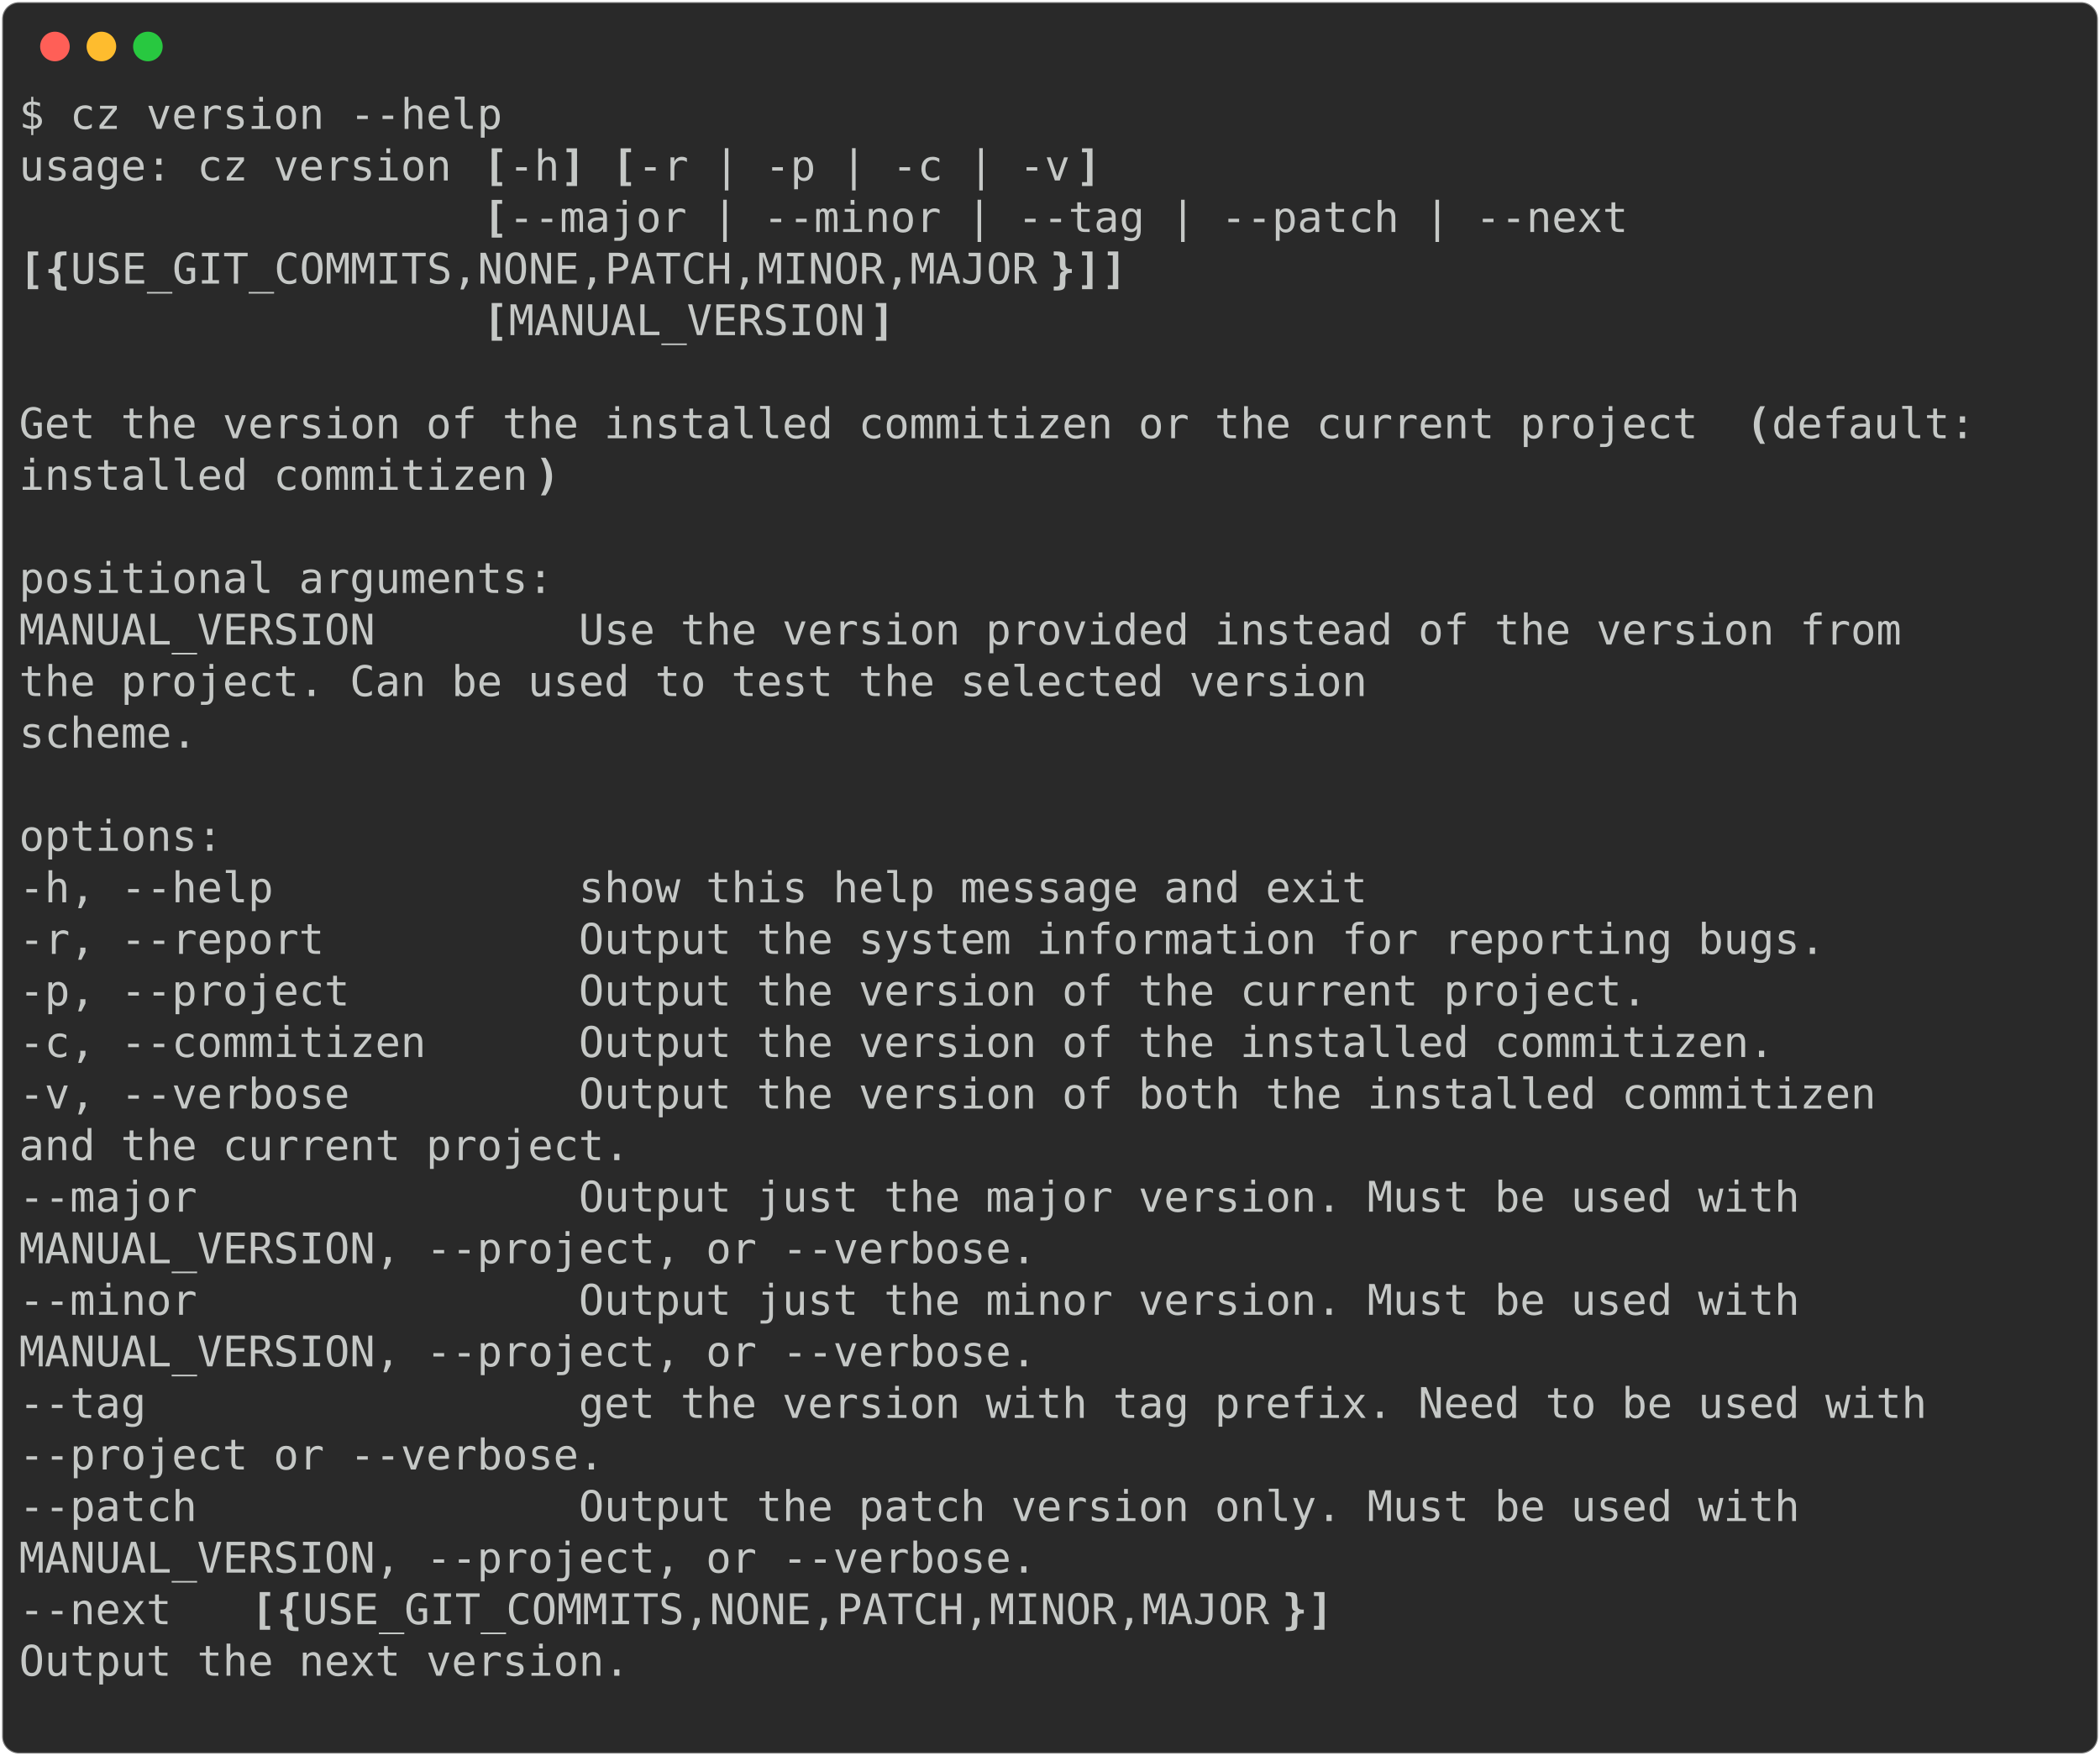
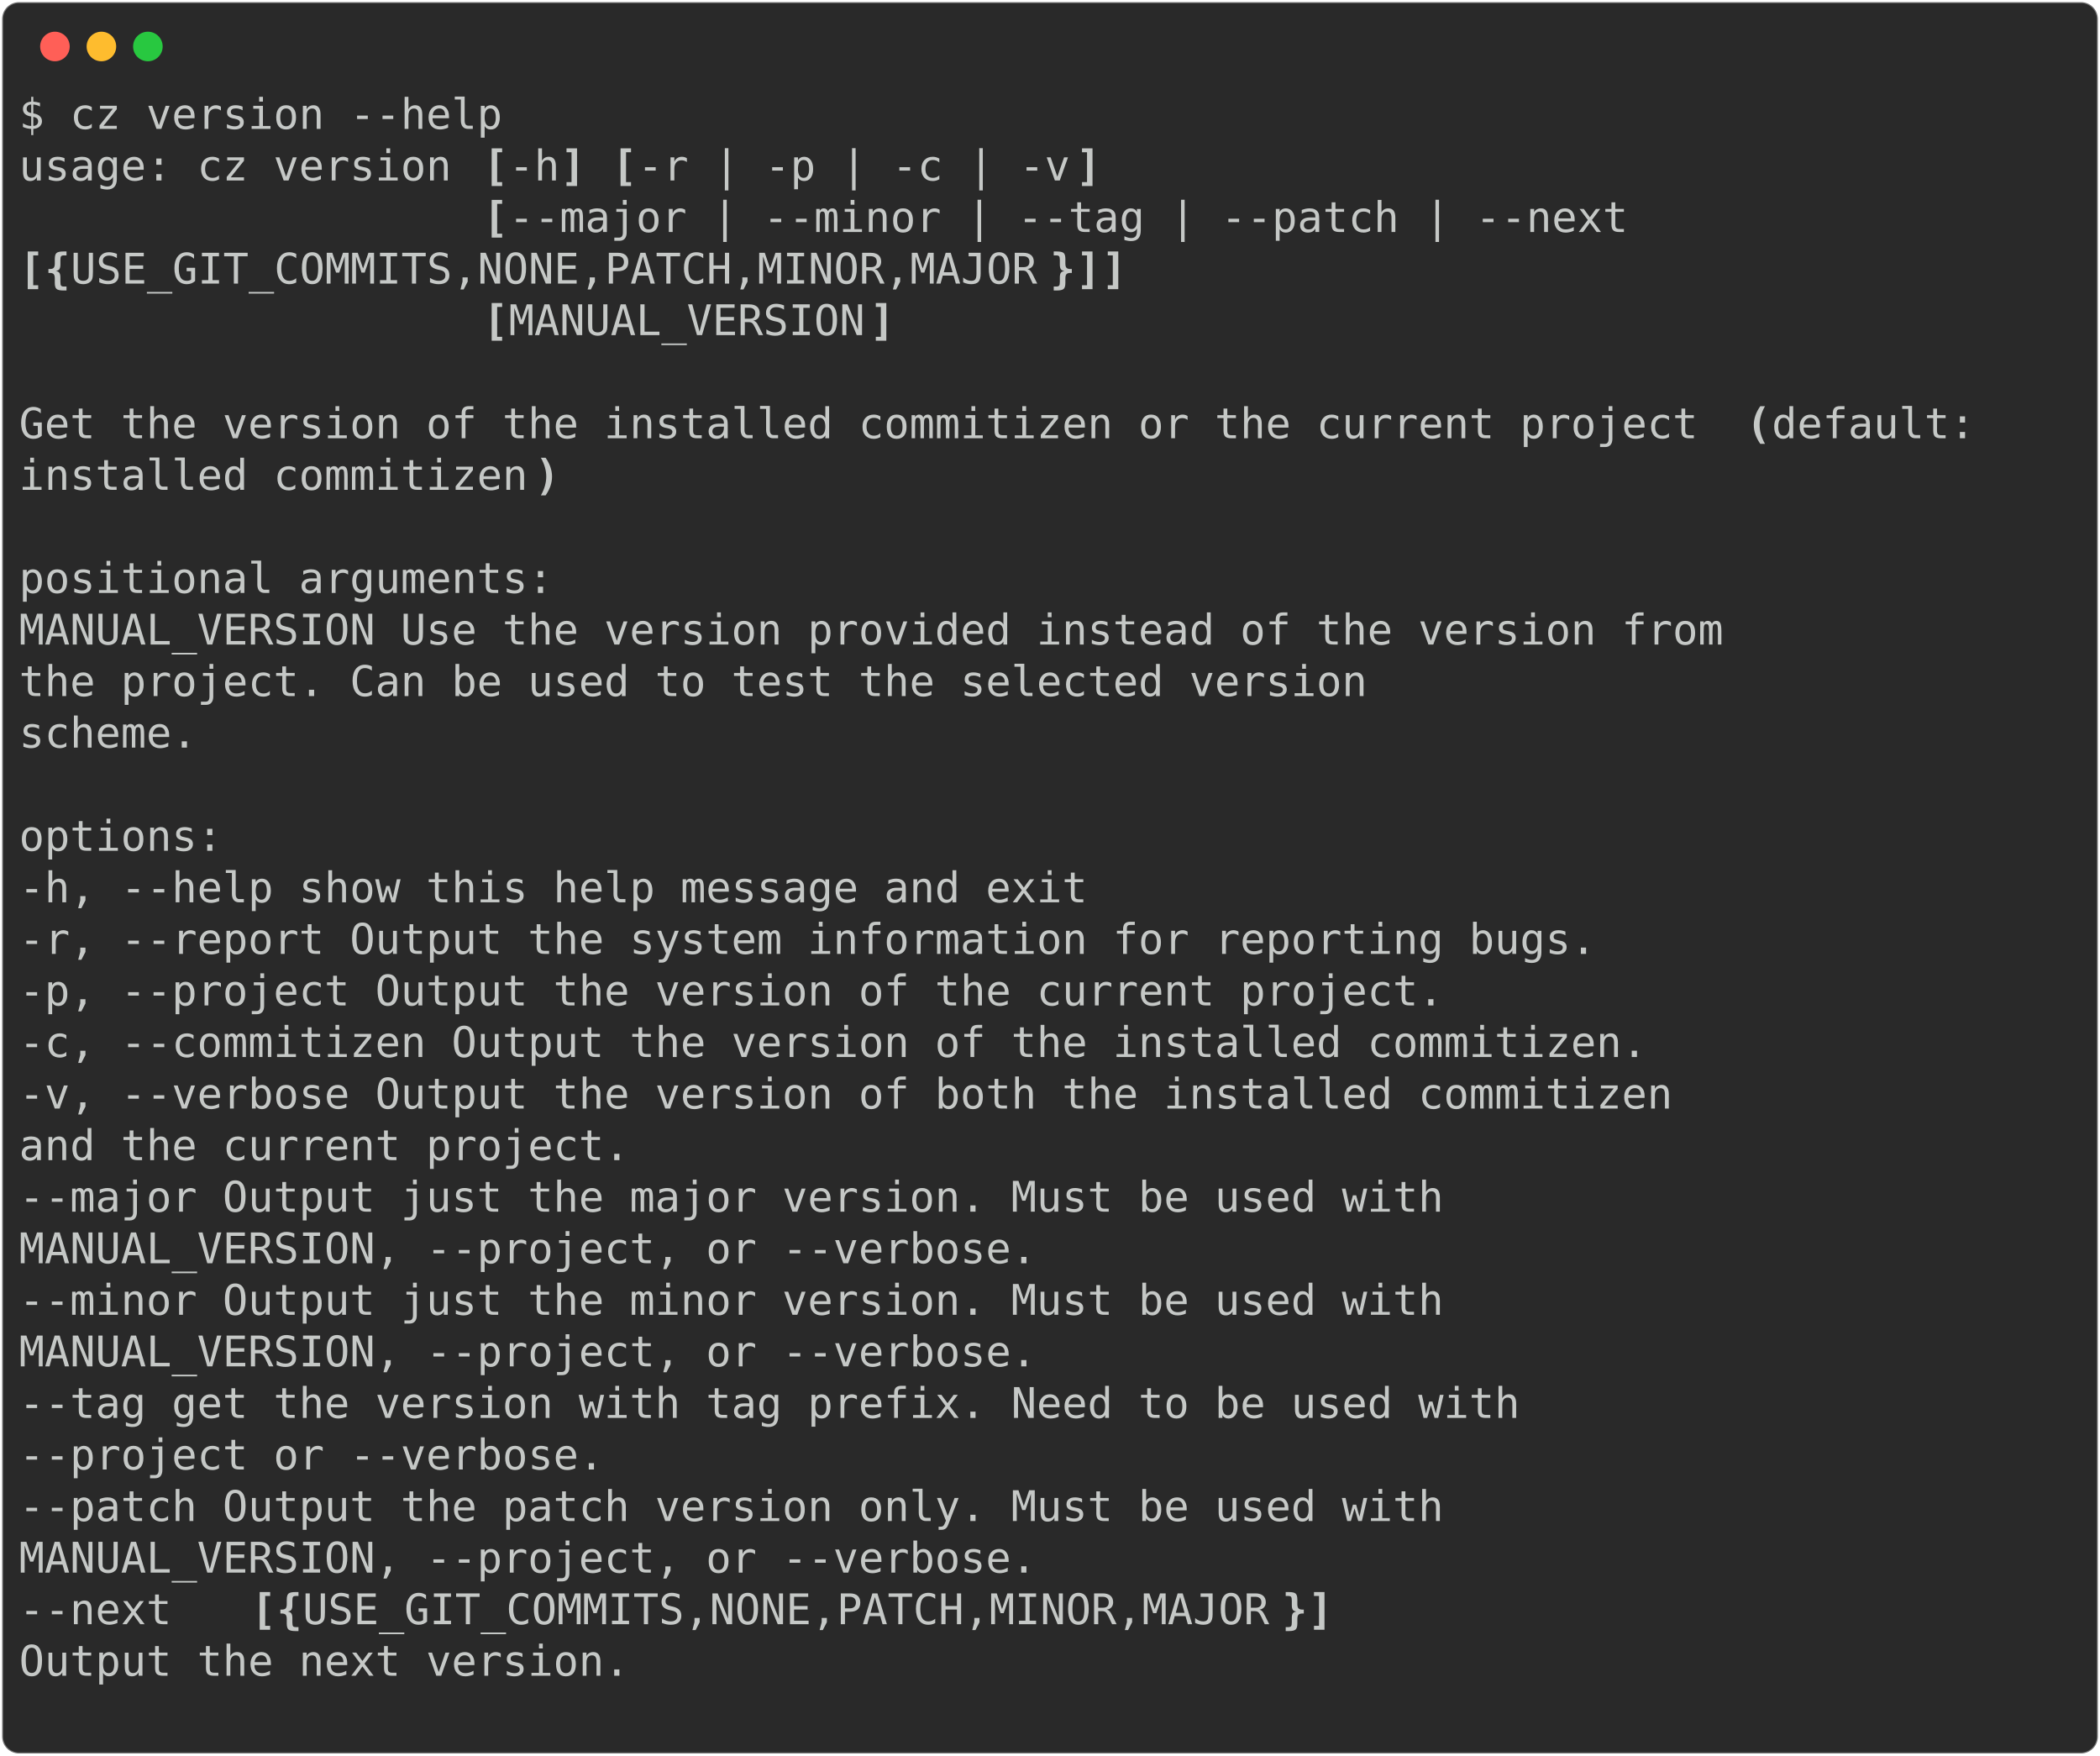
<svg xmlns="http://www.w3.org/2000/svg" class="rich-terminal" viewBox="0 0 994 830.8">
-   <style>
- 
-     @font-face {
-         font-family: "Fira Code";
-         src: local("FiraCode-Regular"),
-                 url("https://cdnjs.cloudflare.com/ajax/libs/firacode/6.2.0/woff2/FiraCode-Regular.woff2") format("woff2"),
-                 url("https://cdnjs.cloudflare.com/ajax/libs/firacode/6.2.0/woff/FiraCode-Regular.woff") format("woff");
-         font-style: normal;
-         font-weight: 400;
-     }
-     @font-face {
-         font-family: "Fira Code";
-         src: local("FiraCode-Bold"),
-                 url("https://cdnjs.cloudflare.com/ajax/libs/firacode/6.2.0/woff2/FiraCode-Bold.woff2") format("woff2"),
-                 url("https://cdnjs.cloudflare.com/ajax/libs/firacode/6.2.0/woff/FiraCode-Bold.woff") format("woff");
-         font-style: bold;
-         font-weight: 700;
-     }
- 
-     .terminal-771281136-matrix {
-         font-family: Fira Code, monospace;
-         font-size: 20px;
-         line-height: 24.4px;
-         font-variant-east-asian: full-width;
-     }
- 
-     .terminal-771281136-title {
-         font-size: 18px;
-         font-weight: bold;
-         font-family: arial;
-     }
- 
-     .terminal-771281136-r1 { fill: #c5c8c6 }
- .terminal-771281136-r2 { fill: #c5c8c6;font-weight: bold }
-     </style>
+   <style>@font-face{font-family:"Fira Code";src:local("FiraCode-Regular"),url(https://cdnjs.cloudflare.com/ajax/libs/firacode/6.2.0/woff2/FiraCode-Regular.woff2) format("woff2"),url(https://cdnjs.cloudflare.com/ajax/libs/firacode/6.2.0/woff/FiraCode-Regular.woff) format("woff");font-style:normal;font-weight:400}@font-face{font-family:"Fira Code";src:local("FiraCode-Bold"),url(https://cdnjs.cloudflare.com/ajax/libs/firacode/6.2.0/woff2/FiraCode-Bold.woff2) format("woff2"),url(https://cdnjs.cloudflare.com/ajax/libs/firacode/6.2.0/woff/FiraCode-Bold.woff) format("woff");font-style:bold;font-weight:700}.terminal-771281136-matrix{font-family:Fira Code,monospace;font-size:20px;line-height:24.4px;font-variant-east-asian:full-width}.terminal-771281136-r1{fill:#c5c8c6}.terminal-771281136-r2{fill:#c5c8c6;font-weight:700}</style>
  <defs>
    <clipPath id="terminal-771281136-clip-terminal">
-       <rect x="0" y="0" width="975.0" height="779.8" />
+       <rect width="975" height="779.8" x="0" y="0" />
    </clipPath>
    <clipPath id="terminal-771281136-line-0">
-       <rect x="0" y="1.5" width="976" height="24.65" />
+       <rect width="976" height="24.65" x="0" y="1.5" />
    </clipPath>
    <clipPath id="terminal-771281136-line-1">
-       <rect x="0" y="25.9" width="976" height="24.65" />
+       <rect width="976" height="24.65" x="0" y="25.9" />
    </clipPath>
    <clipPath id="terminal-771281136-line-2">
-       <rect x="0" y="50.3" width="976" height="24.65" />
+       <rect width="976" height="24.65" x="0" y="50.3" />
    </clipPath>
    <clipPath id="terminal-771281136-line-3">
-       <rect x="0" y="74.7" width="976" height="24.65" />
+       <rect width="976" height="24.65" x="0" y="74.7" />
    </clipPath>
    <clipPath id="terminal-771281136-line-4">
-       <rect x="0" y="99.1" width="976" height="24.65" />
+       <rect width="976" height="24.65" x="0" y="99.1" />
    </clipPath>
    <clipPath id="terminal-771281136-line-5">
-       <rect x="0" y="123.5" width="976" height="24.65" />
+       <rect width="976" height="24.65" x="0" y="123.5" />
    </clipPath>
    <clipPath id="terminal-771281136-line-6">
-       <rect x="0" y="147.9" width="976" height="24.65" />
+       <rect width="976" height="24.65" x="0" y="147.9" />
    </clipPath>
    <clipPath id="terminal-771281136-line-7">
-       <rect x="0" y="172.3" width="976" height="24.65" />
+       <rect width="976" height="24.65" x="0" y="172.3" />
    </clipPath>
    <clipPath id="terminal-771281136-line-8">
-       <rect x="0" y="196.7" width="976" height="24.65" />
+       <rect width="976" height="24.65" x="0" y="196.7" />
    </clipPath>
    <clipPath id="terminal-771281136-line-9">
-       <rect x="0" y="221.1" width="976" height="24.65" />
+       <rect width="976" height="24.65" x="0" y="221.1" />
    </clipPath>
    <clipPath id="terminal-771281136-line-10">
-       <rect x="0" y="245.5" width="976" height="24.65" />
+       <rect width="976" height="24.65" x="0" y="245.5" />
    </clipPath>
    <clipPath id="terminal-771281136-line-11">
-       <rect x="0" y="269.9" width="976" height="24.65" />
+       <rect width="976" height="24.65" x="0" y="269.9" />
    </clipPath>
    <clipPath id="terminal-771281136-line-12">
-       <rect x="0" y="294.3" width="976" height="24.65" />
+       <rect width="976" height="24.65" x="0" y="294.3" />
    </clipPath>
    <clipPath id="terminal-771281136-line-13">
-       <rect x="0" y="318.7" width="976" height="24.65" />
+       <rect width="976" height="24.65" x="0" y="318.7" />
    </clipPath>
    <clipPath id="terminal-771281136-line-14">
-       <rect x="0" y="343.1" width="976" height="24.65" />
+       <rect width="976" height="24.65" x="0" y="343.1" />
    </clipPath>
    <clipPath id="terminal-771281136-line-15">
-       <rect x="0" y="367.5" width="976" height="24.65" />
+       <rect width="976" height="24.65" x="0" y="367.5" />
    </clipPath>
    <clipPath id="terminal-771281136-line-16">
-       <rect x="0" y="391.9" width="976" height="24.65" />
+       <rect width="976" height="24.65" x="0" y="391.9" />
    </clipPath>
    <clipPath id="terminal-771281136-line-17">
-       <rect x="0" y="416.3" width="976" height="24.65" />
+       <rect width="976" height="24.65" x="0" y="416.3" />
    </clipPath>
    <clipPath id="terminal-771281136-line-18">
-       <rect x="0" y="440.7" width="976" height="24.65" />
+       <rect width="976" height="24.65" x="0" y="440.7" />
    </clipPath>
    <clipPath id="terminal-771281136-line-19">
-       <rect x="0" y="465.1" width="976" height="24.65" />
+       <rect width="976" height="24.65" x="0" y="465.1" />
    </clipPath>
    <clipPath id="terminal-771281136-line-20">
-       <rect x="0" y="489.5" width="976" height="24.65" />
+       <rect width="976" height="24.65" x="0" y="489.5" />
    </clipPath>
    <clipPath id="terminal-771281136-line-21">
-       <rect x="0" y="513.9" width="976" height="24.65" />
+       <rect width="976" height="24.65" x="0" y="513.9" />
    </clipPath>
    <clipPath id="terminal-771281136-line-22">
-       <rect x="0" y="538.3" width="976" height="24.65" />
+       <rect width="976" height="24.65" x="0" y="538.3" />
    </clipPath>
    <clipPath id="terminal-771281136-line-23">
-       <rect x="0" y="562.7" width="976" height="24.65" />
+       <rect width="976" height="24.65" x="0" y="562.7" />
    </clipPath>
    <clipPath id="terminal-771281136-line-24">
-       <rect x="0" y="587.1" width="976" height="24.65" />
+       <rect width="976" height="24.65" x="0" y="587.1" />
    </clipPath>
    <clipPath id="terminal-771281136-line-25">
-       <rect x="0" y="611.5" width="976" height="24.65" />
+       <rect width="976" height="24.65" x="0" y="611.5" />
    </clipPath>
    <clipPath id="terminal-771281136-line-26">
-       <rect x="0" y="635.9" width="976" height="24.65" />
+       <rect width="976" height="24.65" x="0" y="635.9" />
    </clipPath>
    <clipPath id="terminal-771281136-line-27">
-       <rect x="0" y="660.3" width="976" height="24.65" />
+       <rect width="976" height="24.65" x="0" y="660.3" />
    </clipPath>
    <clipPath id="terminal-771281136-line-28">
-       <rect x="0" y="684.7" width="976" height="24.65" />
+       <rect width="976" height="24.65" x="0" y="684.7" />
    </clipPath>
    <clipPath id="terminal-771281136-line-29">
-       <rect x="0" y="709.1" width="976" height="24.65" />
+       <rect width="976" height="24.65" x="0" y="709.1" />
    </clipPath>
    <clipPath id="terminal-771281136-line-30">
-       <rect x="0" y="733.5" width="976" height="24.65" />
+       <rect width="976" height="24.65" x="0" y="733.5" />
    </clipPath>
  </defs>
-   <rect fill="#292929" stroke="rgba(255,255,255,0.35)" stroke-width="1" x="1" y="1" width="992" height="828.8" rx="8" />
+   <rect width="992" height="828.8" x="1" y="1" fill="#292929" stroke="rgba(255,255,255,0.35)" stroke-width="1" rx="8" />
  <g transform="translate(26,22)">
    <circle cx="0" cy="0" r="7" fill="#ff5f57" />
    <circle cx="22" cy="0" r="7" fill="#febc2e" />
    <circle cx="44" cy="0" r="7" fill="#28c840" />
  </g>
-   <g transform="translate(9, 41)" clip-path="url(#terminal-771281136-clip-terminal)">
+   <g clip-path="url(#terminal-771281136-clip-terminal)" transform="translate(9, 41)">
    <g class="terminal-771281136-matrix">
-       <text class="terminal-771281136-r1" x="0" y="20" textLength="231.8" clip-path="url(#terminal-771281136-line-0)">$ cz version --help</text>
-       <text class="terminal-771281136-r1" x="976" y="20" textLength="12.2" clip-path="url(#terminal-771281136-line-0)">
- </text>
-       <text class="terminal-771281136-r1" x="0" y="44.4" textLength="219.6" clip-path="url(#terminal-771281136-line-1)">usage: cz version </text>
-       <text class="terminal-771281136-r2" x="219.6" y="44.4" textLength="12.2" clip-path="url(#terminal-771281136-line-1)">[</text>
-       <text class="terminal-771281136-r1" x="231.8" y="44.4" textLength="24.4" clip-path="url(#terminal-771281136-line-1)">-h</text>
-       <text class="terminal-771281136-r2" x="256.2" y="44.4" textLength="12.2" clip-path="url(#terminal-771281136-line-1)">]</text>
-       <text class="terminal-771281136-r2" x="280.6" y="44.4" textLength="12.2" clip-path="url(#terminal-771281136-line-1)">[</text>
-       <text class="terminal-771281136-r1" x="292.8" y="44.4" textLength="207.4" clip-path="url(#terminal-771281136-line-1)">-r | -p | -c | -v</text>
-       <text class="terminal-771281136-r2" x="500.2" y="44.4" textLength="12.2" clip-path="url(#terminal-771281136-line-1)">]</text>
-       <text class="terminal-771281136-r1" x="976" y="44.4" textLength="12.2" clip-path="url(#terminal-771281136-line-1)">
- </text>
-       <text class="terminal-771281136-r2" x="219.6" y="68.8" textLength="12.2" clip-path="url(#terminal-771281136-line-2)">[</text>
-       <text class="terminal-771281136-r1" x="231.8" y="68.8" textLength="549" clip-path="url(#terminal-771281136-line-2)">--major | --minor | --tag | --patch | --next </text>
-       <text class="terminal-771281136-r1" x="976" y="68.8" textLength="12.2" clip-path="url(#terminal-771281136-line-2)">
- </text>
-       <text class="terminal-771281136-r2" x="0" y="93.2" textLength="12.2" clip-path="url(#terminal-771281136-line-3)">[</text>
-       <text class="terminal-771281136-r2" x="12.2" y="93.2" textLength="12.2" clip-path="url(#terminal-771281136-line-3)">{</text>
-       <text class="terminal-771281136-r1" x="24.4" y="93.2" textLength="463.6" clip-path="url(#terminal-771281136-line-3)">USE_GIT_COMMITS,NONE,PATCH,MINOR,MAJOR</text>
-       <text class="terminal-771281136-r2" x="488" y="93.2" textLength="12.2" clip-path="url(#terminal-771281136-line-3)">}</text>
-       <text class="terminal-771281136-r2" x="500.2" y="93.2" textLength="12.2" clip-path="url(#terminal-771281136-line-3)">]</text>
-       <text class="terminal-771281136-r2" x="512.4" y="93.2" textLength="12.2" clip-path="url(#terminal-771281136-line-3)">]</text>
-       <text class="terminal-771281136-r1" x="976" y="93.2" textLength="12.2" clip-path="url(#terminal-771281136-line-3)">
- </text>
-       <text class="terminal-771281136-r2" x="219.6" y="117.6" textLength="12.2" clip-path="url(#terminal-771281136-line-4)">[</text>
-       <text class="terminal-771281136-r1" x="231.8" y="117.6" textLength="170.8" clip-path="url(#terminal-771281136-line-4)">MANUAL_VERSION</text>
-       <text class="terminal-771281136-r2" x="402.6" y="117.6" textLength="12.2" clip-path="url(#terminal-771281136-line-4)">]</text>
-       <text class="terminal-771281136-r1" x="976" y="117.6" textLength="12.2" clip-path="url(#terminal-771281136-line-4)">
- </text>
-       <text class="terminal-771281136-r1" x="976" y="142" textLength="12.2" clip-path="url(#terminal-771281136-line-5)">
- </text>
-       <text class="terminal-771281136-r1" x="0" y="166.4" textLength="817.4" clip-path="url(#terminal-771281136-line-6)">Get the version of the installed commitizen or the current project </text>
-       <text class="terminal-771281136-r2" x="817.4" y="166.4" textLength="12.2" clip-path="url(#terminal-771281136-line-6)">(</text>
-       <text class="terminal-771281136-r1" x="829.6" y="166.4" textLength="97.6" clip-path="url(#terminal-771281136-line-6)">default:</text>
-       <text class="terminal-771281136-r1" x="976" y="166.4" textLength="12.2" clip-path="url(#terminal-771281136-line-6)">
- </text>
-       <text class="terminal-771281136-r1" x="0" y="190.8" textLength="244" clip-path="url(#terminal-771281136-line-7)">installed commitizen</text>
-       <text class="terminal-771281136-r2" x="244" y="190.8" textLength="12.2" clip-path="url(#terminal-771281136-line-7)">)</text>
-       <text class="terminal-771281136-r1" x="976" y="190.8" textLength="12.2" clip-path="url(#terminal-771281136-line-7)">
- </text>
-       <text class="terminal-771281136-r1" x="976" y="215.2" textLength="12.2" clip-path="url(#terminal-771281136-line-8)">
- </text>
-       <text class="terminal-771281136-r1" x="0" y="239.6" textLength="256.2" clip-path="url(#terminal-771281136-line-9)">positional arguments:</text>
-       <text class="terminal-771281136-r1" x="976" y="239.6" textLength="12.2" clip-path="url(#terminal-771281136-line-9)">
- </text>
-       <text class="terminal-771281136-r1" x="0" y="264" textLength="927.2" clip-path="url(#terminal-771281136-line-10)">  MANUAL_VERSION        Use the version provided instead of the version from</text>
-       <text class="terminal-771281136-r1" x="976" y="264" textLength="12.2" clip-path="url(#terminal-771281136-line-10)">
- </text>
-       <text class="terminal-771281136-r1" x="0" y="288.4" textLength="939.4" clip-path="url(#terminal-771281136-line-11)">                        the project. Can be used to test the selected version</text>
-       <text class="terminal-771281136-r1" x="976" y="288.4" textLength="12.2" clip-path="url(#terminal-771281136-line-11)">
- </text>
-       <text class="terminal-771281136-r1" x="0" y="312.8" textLength="378.2" clip-path="url(#terminal-771281136-line-12)">                        scheme.</text>
-       <text class="terminal-771281136-r1" x="976" y="312.8" textLength="12.2" clip-path="url(#terminal-771281136-line-12)">
- </text>
-       <text class="terminal-771281136-r1" x="976" y="337.2" textLength="12.2" clip-path="url(#terminal-771281136-line-13)">
- </text>
-       <text class="terminal-771281136-r1" x="0" y="361.6" textLength="97.6" clip-path="url(#terminal-771281136-line-14)">options:</text>
-       <text class="terminal-771281136-r1" x="976" y="361.6" textLength="12.2" clip-path="url(#terminal-771281136-line-14)">
- </text>
-       <text class="terminal-771281136-r1" x="0" y="386" textLength="671" clip-path="url(#terminal-771281136-line-15)">  -h, --help            show this help message and exit</text>
-       <text class="terminal-771281136-r1" x="976" y="386" textLength="12.2" clip-path="url(#terminal-771281136-line-15)">
- </text>
-       <text class="terminal-771281136-r1" x="0" y="410.4" textLength="890.6" clip-path="url(#terminal-771281136-line-16)">  -r, --report          Output the system information for reporting bugs.</text>
-       <text class="terminal-771281136-r1" x="976" y="410.4" textLength="12.2" clip-path="url(#terminal-771281136-line-16)">
- </text>
-       <text class="terminal-771281136-r1" x="0" y="434.8" textLength="805.2" clip-path="url(#terminal-771281136-line-17)">  -p, --project         Output the version of the current project.</text>
-       <text class="terminal-771281136-r1" x="976" y="434.8" textLength="12.2" clip-path="url(#terminal-771281136-line-17)">
- </text>
-       <text class="terminal-771281136-r1" x="0" y="459.2" textLength="866.2" clip-path="url(#terminal-771281136-line-18)">  -c, --commitizen      Output the version of the installed commitizen.</text>
-       <text class="terminal-771281136-r1" x="976" y="459.2" textLength="12.2" clip-path="url(#terminal-771281136-line-18)">
- </text>
-       <text class="terminal-771281136-r1" x="0" y="483.6" textLength="915" clip-path="url(#terminal-771281136-line-19)">  -v, --verbose         Output the version of both the installed commitizen</text>
-       <text class="terminal-771281136-r1" x="976" y="483.6" textLength="12.2" clip-path="url(#terminal-771281136-line-19)">
- </text>
-       <text class="terminal-771281136-r1" x="0" y="508" textLength="585.6" clip-path="url(#terminal-771281136-line-20)">                        and the current project.</text>
-       <text class="terminal-771281136-r1" x="976" y="508" textLength="12.2" clip-path="url(#terminal-771281136-line-20)">
- </text>
-       <text class="terminal-771281136-r1" x="0" y="532.4" textLength="878.4" clip-path="url(#terminal-771281136-line-21)">  --major               Output just the major version. Must be used with</text>
-       <text class="terminal-771281136-r1" x="976" y="532.4" textLength="12.2" clip-path="url(#terminal-771281136-line-21)">
- </text>
-       <text class="terminal-771281136-r1" x="0" y="556.8" textLength="780.8" clip-path="url(#terminal-771281136-line-22)">                        MANUAL_VERSION, --project, or --verbose.</text>
-       <text class="terminal-771281136-r1" x="976" y="556.8" textLength="12.2" clip-path="url(#terminal-771281136-line-22)">
- </text>
-       <text class="terminal-771281136-r1" x="0" y="581.2" textLength="878.4" clip-path="url(#terminal-771281136-line-23)">  --minor               Output just the minor version. Must be used with</text>
-       <text class="terminal-771281136-r1" x="976" y="581.2" textLength="12.2" clip-path="url(#terminal-771281136-line-23)">
- </text>
-       <text class="terminal-771281136-r1" x="0" y="605.6" textLength="780.8" clip-path="url(#terminal-771281136-line-24)">                        MANUAL_VERSION, --project, or --verbose.</text>
-       <text class="terminal-771281136-r1" x="976" y="605.6" textLength="12.2" clip-path="url(#terminal-771281136-line-24)">
- </text>
-       <text class="terminal-771281136-r1" x="0" y="630" textLength="939.4" clip-path="url(#terminal-771281136-line-25)">  --tag                 get the version with tag prefix. Need to be used with</text>
-       <text class="terminal-771281136-r1" x="976" y="630" textLength="12.2" clip-path="url(#terminal-771281136-line-25)">
- </text>
-       <text class="terminal-771281136-r1" x="0" y="654.4" textLength="573.4" clip-path="url(#terminal-771281136-line-26)">                        --project or --verbose.</text>
-       <text class="terminal-771281136-r1" x="976" y="654.4" textLength="12.2" clip-path="url(#terminal-771281136-line-26)">
- </text>
-       <text class="terminal-771281136-r1" x="0" y="678.8" textLength="878.4" clip-path="url(#terminal-771281136-line-27)">  --patch               Output the patch version only. Must be used with</text>
-       <text class="terminal-771281136-r1" x="976" y="678.8" textLength="12.2" clip-path="url(#terminal-771281136-line-27)">
- </text>
-       <text class="terminal-771281136-r1" x="0" y="703.2" textLength="780.8" clip-path="url(#terminal-771281136-line-28)">                        MANUAL_VERSION, --project, or --verbose.</text>
-       <text class="terminal-771281136-r1" x="976" y="703.2" textLength="12.2" clip-path="url(#terminal-771281136-line-28)">
- </text>
-       <text class="terminal-771281136-r1" x="0" y="727.6" textLength="109.8" clip-path="url(#terminal-771281136-line-29)">  --next </text>
-       <text class="terminal-771281136-r2" x="109.8" y="727.6" textLength="12.2" clip-path="url(#terminal-771281136-line-29)">[</text>
-       <text class="terminal-771281136-r2" x="122" y="727.6" textLength="12.2" clip-path="url(#terminal-771281136-line-29)">{</text>
-       <text class="terminal-771281136-r1" x="134.2" y="727.6" textLength="463.6" clip-path="url(#terminal-771281136-line-29)">USE_GIT_COMMITS,NONE,PATCH,MINOR,MAJOR</text>
-       <text class="terminal-771281136-r2" x="597.8" y="727.6" textLength="12.2" clip-path="url(#terminal-771281136-line-29)">}</text>
-       <text class="terminal-771281136-r2" x="610" y="727.6" textLength="12.2" clip-path="url(#terminal-771281136-line-29)">]</text>
-       <text class="terminal-771281136-r1" x="976" y="727.6" textLength="12.2" clip-path="url(#terminal-771281136-line-29)">
- </text>
-       <text class="terminal-771281136-r1" x="0" y="752" textLength="585.6" clip-path="url(#terminal-771281136-line-30)">                        Output the next version.</text>
-       <text class="terminal-771281136-r1" x="976" y="752" textLength="12.2" clip-path="url(#terminal-771281136-line-30)">
- </text>
-       <text class="terminal-771281136-r1" x="976" y="776.4" textLength="12.2" clip-path="url(#terminal-771281136-line-31)">
- </text>
+       <text x="0" y="20" class="terminal-771281136-r1" clip-path="url(#terminal-771281136-line-0)" textLength="231.8">$ cz version --help</text>
+       <text x="0" y="44.4" class="terminal-771281136-r1" clip-path="url(#terminal-771281136-line-1)" textLength="219.6">usage: cz version</text>
+       <text x="219.6" y="44.4" class="terminal-771281136-r2" clip-path="url(#terminal-771281136-line-1)" textLength="12.2">[</text>
+       <text x="231.8" y="44.4" class="terminal-771281136-r1" clip-path="url(#terminal-771281136-line-1)" textLength="24.4">-h</text>
+       <text x="256.2" y="44.4" class="terminal-771281136-r2" clip-path="url(#terminal-771281136-line-1)" textLength="12.2">]</text>
+       <text x="280.6" y="44.4" class="terminal-771281136-r2" clip-path="url(#terminal-771281136-line-1)" textLength="12.2">[</text>
+       <text x="292.8" y="44.4" class="terminal-771281136-r1" clip-path="url(#terminal-771281136-line-1)" textLength="207.4">-r | -p | -c | -v</text>
+       <text x="500.2" y="44.4" class="terminal-771281136-r2" clip-path="url(#terminal-771281136-line-1)" textLength="12.2">]</text>
+       <text x="219.6" y="68.8" class="terminal-771281136-r2" clip-path="url(#terminal-771281136-line-2)" textLength="12.2">[</text>
+       <text x="231.8" y="68.8" class="terminal-771281136-r1" clip-path="url(#terminal-771281136-line-2)" textLength="549">--major | --minor | --tag | --patch | --next</text>
+       <text x="0" y="93.2" class="terminal-771281136-r2" clip-path="url(#terminal-771281136-line-3)" textLength="12.2">[</text>
+       <text x="12.2" y="93.2" class="terminal-771281136-r2" clip-path="url(#terminal-771281136-line-3)" textLength="12.2">{</text>
+       <text x="24.4" y="93.2" class="terminal-771281136-r1" clip-path="url(#terminal-771281136-line-3)" textLength="463.6">USE_GIT_COMMITS,NONE,PATCH,MINOR,MAJOR</text>
+       <text x="488" y="93.2" class="terminal-771281136-r2" clip-path="url(#terminal-771281136-line-3)" textLength="12.2">}</text>
+       <text x="500.2" y="93.2" class="terminal-771281136-r2" clip-path="url(#terminal-771281136-line-3)" textLength="12.2">]</text>
+       <text x="512.4" y="93.2" class="terminal-771281136-r2" clip-path="url(#terminal-771281136-line-3)" textLength="12.2">]</text>
+       <text x="219.6" y="117.6" class="terminal-771281136-r2" clip-path="url(#terminal-771281136-line-4)" textLength="12.2">[</text>
+       <text x="231.8" y="117.6" class="terminal-771281136-r1" clip-path="url(#terminal-771281136-line-4)" textLength="170.8">MANUAL_VERSION</text>
+       <text x="402.6" y="117.6" class="terminal-771281136-r2" clip-path="url(#terminal-771281136-line-4)" textLength="12.2">]</text>
+       <text x="0" y="166.4" class="terminal-771281136-r1" clip-path="url(#terminal-771281136-line-6)" textLength="817.4">Get the version of the installed commitizen or the current project</text>
+       <text x="817.4" y="166.4" class="terminal-771281136-r2" clip-path="url(#terminal-771281136-line-6)" textLength="12.2">(</text>
+       <text x="829.6" y="166.4" class="terminal-771281136-r1" clip-path="url(#terminal-771281136-line-6)" textLength="97.6">default:</text>
+       <text x="0" y="190.8" class="terminal-771281136-r1" clip-path="url(#terminal-771281136-line-7)" textLength="244">installed commitizen</text>
+       <text x="244" y="190.8" class="terminal-771281136-r2" clip-path="url(#terminal-771281136-line-7)" textLength="12.2">)</text>
+       <text x="0" y="239.6" class="terminal-771281136-r1" clip-path="url(#terminal-771281136-line-9)" textLength="256.2">positional arguments:</text>
+       <text x="0" y="264" class="terminal-771281136-r1" clip-path="url(#terminal-771281136-line-10)" textLength="927.2">MANUAL_VERSION Use the version provided instead of the version from</text>
+       <text x="0" y="288.4" class="terminal-771281136-r1" clip-path="url(#terminal-771281136-line-11)" textLength="939.4">the project. Can be used to test the selected version</text>
+       <text x="0" y="312.8" class="terminal-771281136-r1" clip-path="url(#terminal-771281136-line-12)" textLength="378.2">scheme.</text>
+       <text x="0" y="361.6" class="terminal-771281136-r1" clip-path="url(#terminal-771281136-line-14)" textLength="97.6">options:</text>
+       <text x="0" y="386" class="terminal-771281136-r1" clip-path="url(#terminal-771281136-line-15)" textLength="671">-h, --help show this help message and exit</text>
+       <text x="0" y="410.4" class="terminal-771281136-r1" clip-path="url(#terminal-771281136-line-16)" textLength="890.6">-r, --report Output the system information for reporting bugs.</text>
+       <text x="0" y="434.8" class="terminal-771281136-r1" clip-path="url(#terminal-771281136-line-17)" textLength="805.2">-p, --project Output the version of the current project.</text>
+       <text x="0" y="459.2" class="terminal-771281136-r1" clip-path="url(#terminal-771281136-line-18)" textLength="866.2">-c, --commitizen Output the version of the installed commitizen.</text>
+       <text x="0" y="483.6" class="terminal-771281136-r1" clip-path="url(#terminal-771281136-line-19)" textLength="915">-v, --verbose Output the version of both the installed commitizen</text>
+       <text x="0" y="508" class="terminal-771281136-r1" clip-path="url(#terminal-771281136-line-20)" textLength="585.6">and the current project.</text>
+       <text x="0" y="532.4" class="terminal-771281136-r1" clip-path="url(#terminal-771281136-line-21)" textLength="878.4">--major Output just the major version. Must be used with</text>
+       <text x="0" y="556.8" class="terminal-771281136-r1" clip-path="url(#terminal-771281136-line-22)" textLength="780.8">MANUAL_VERSION, --project, or --verbose.</text>
+       <text x="0" y="581.2" class="terminal-771281136-r1" clip-path="url(#terminal-771281136-line-23)" textLength="878.4">--minor Output just the minor version. Must be used with</text>
+       <text x="0" y="605.6" class="terminal-771281136-r1" clip-path="url(#terminal-771281136-line-24)" textLength="780.8">MANUAL_VERSION, --project, or --verbose.</text>
+       <text x="0" y="630" class="terminal-771281136-r1" clip-path="url(#terminal-771281136-line-25)" textLength="939.4">--tag get the version with tag prefix. Need to be used with</text>
+       <text x="0" y="654.4" class="terminal-771281136-r1" clip-path="url(#terminal-771281136-line-26)" textLength="573.4">--project or --verbose.</text>
+       <text x="0" y="678.8" class="terminal-771281136-r1" clip-path="url(#terminal-771281136-line-27)" textLength="878.4">--patch Output the patch version only. Must be used with</text>
+       <text x="0" y="703.2" class="terminal-771281136-r1" clip-path="url(#terminal-771281136-line-28)" textLength="780.8">MANUAL_VERSION, --project, or --verbose.</text>
+       <text x="0" y="727.6" class="terminal-771281136-r1" clip-path="url(#terminal-771281136-line-29)" textLength="109.8">--next</text>
+       <text x="109.8" y="727.6" class="terminal-771281136-r2" clip-path="url(#terminal-771281136-line-29)" textLength="12.2">[</text>
+       <text x="122" y="727.6" class="terminal-771281136-r2" clip-path="url(#terminal-771281136-line-29)" textLength="12.2">{</text>
+       <text x="134.2" y="727.6" class="terminal-771281136-r1" clip-path="url(#terminal-771281136-line-29)" textLength="463.6">USE_GIT_COMMITS,NONE,PATCH,MINOR,MAJOR</text>
+       <text x="597.8" y="727.6" class="terminal-771281136-r2" clip-path="url(#terminal-771281136-line-29)" textLength="12.2">}</text>
+       <text x="610" y="727.6" class="terminal-771281136-r2" clip-path="url(#terminal-771281136-line-29)" textLength="12.2">]</text>
+       <text x="0" y="752" class="terminal-771281136-r1" clip-path="url(#terminal-771281136-line-30)" textLength="585.6">Output the next version.</text>
    </g>
  </g>
</svg>
